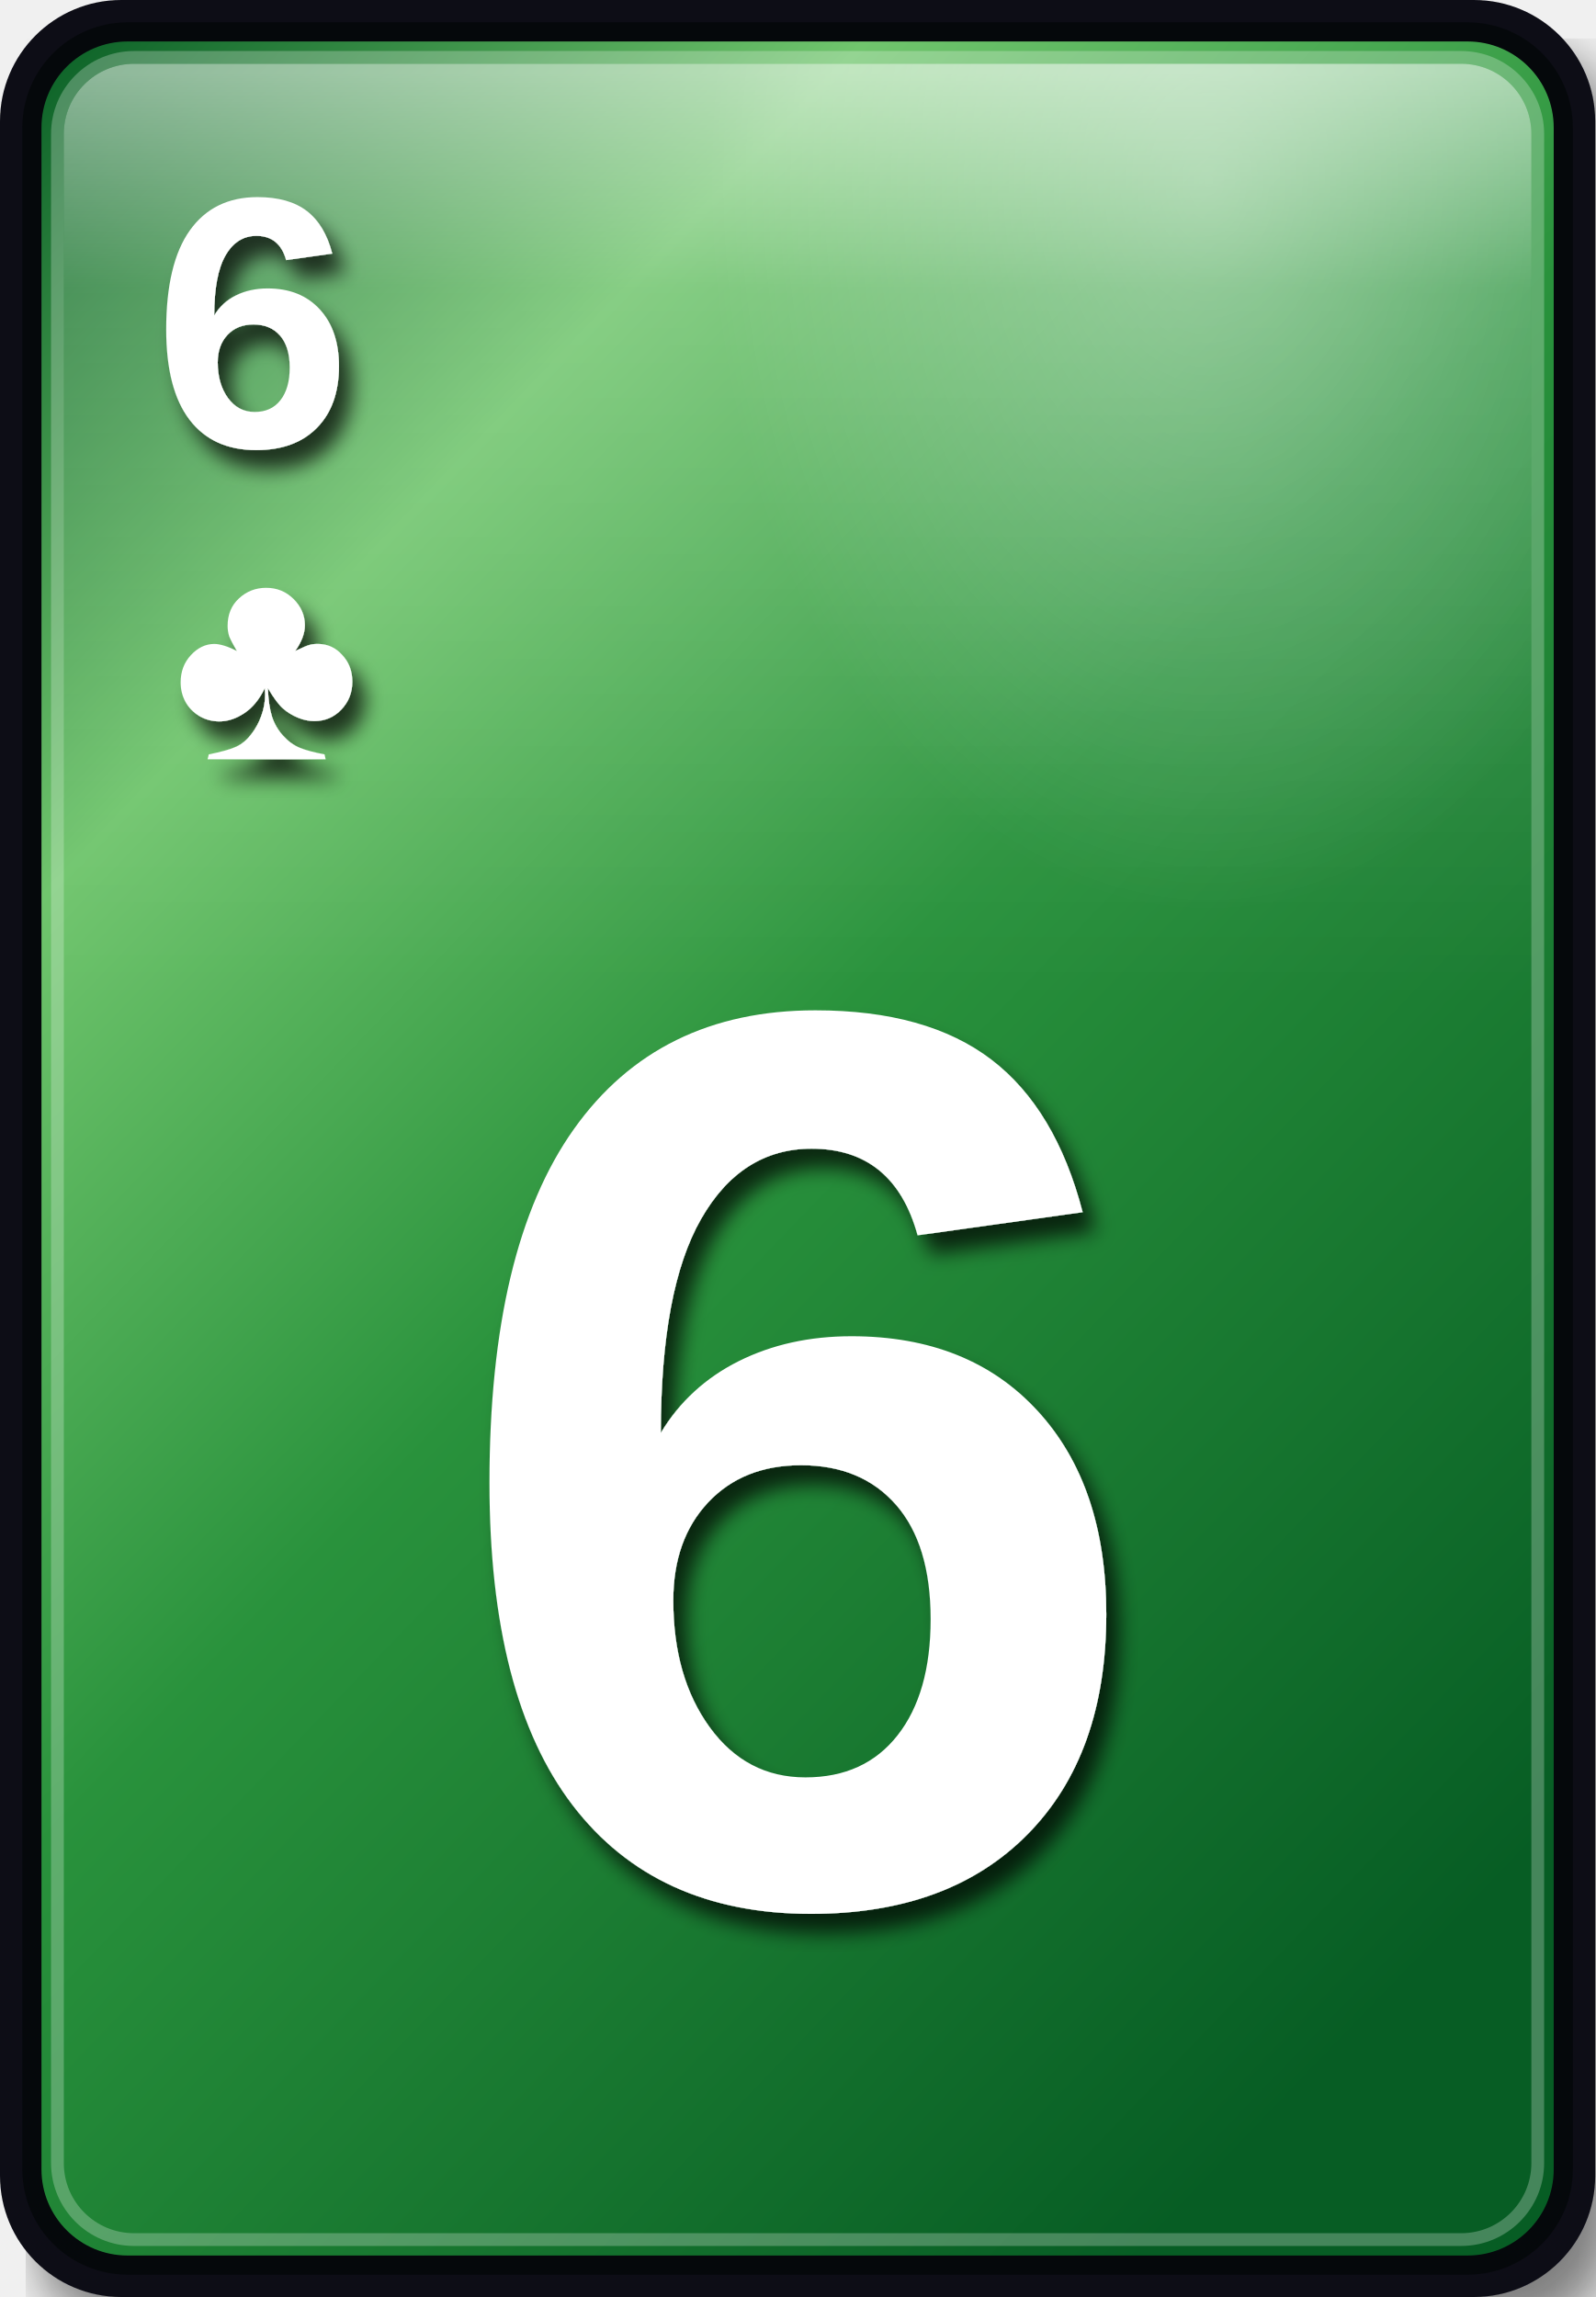
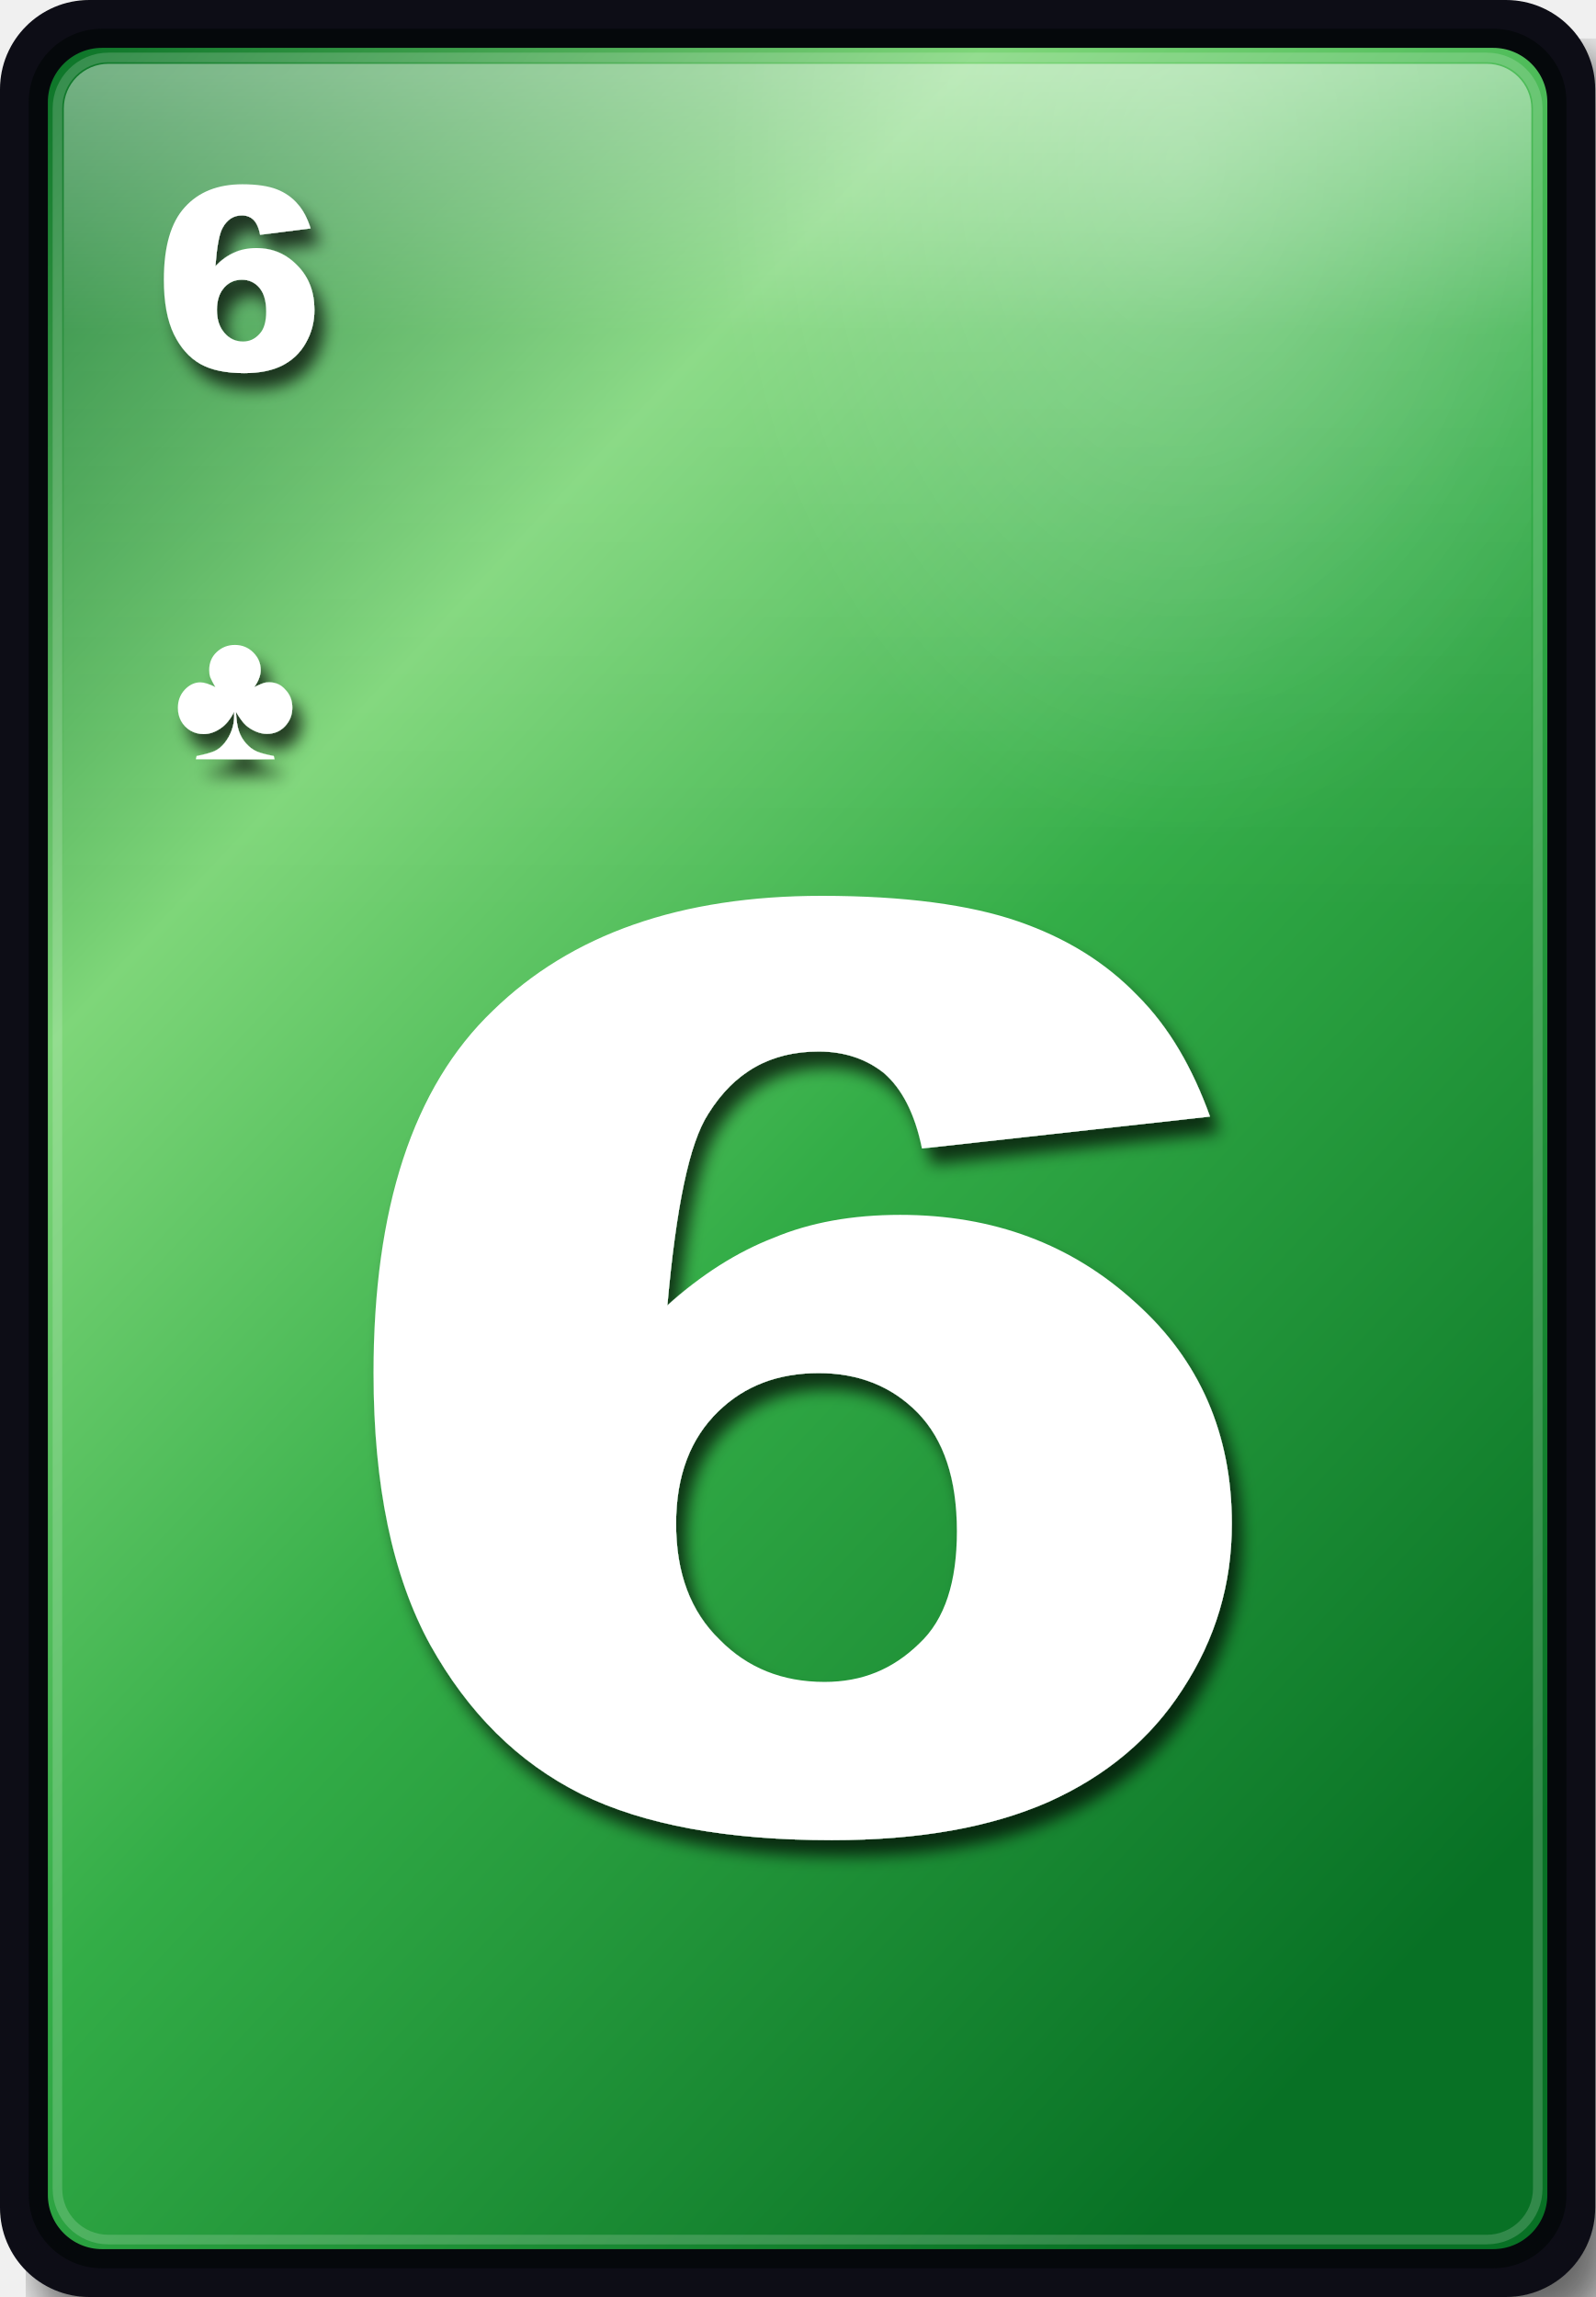
<svg xmlns="http://www.w3.org/2000/svg" viewBox="0 0 250 360">
-   <g transform="translate(0 0) scale(1)">
+   <g transform="translate(0 0) scale(1)" shape-rendering="geometricPrecision" text-rendering="geometricPrecision">
    <defs>
-       <linearGradient id="gradient-6c" x1="0" y1="0" x2="0.72" y2="1">
-         <stop stop-color="#075d24" />
-         <stop offset=".26" stop-color="#70c56d" />
-         <stop offset=".54" stop-color="#29923c" />
-         <stop offset="1" stop-color="#075d24" />
+       <linearGradient id="gradient-6c" x1="0" y1="0" x2=".72" y2="1">
+         <stop stop-color="#087125" />
+         <stop offset=".3" stop-color="#7ed679" />
+         <stop offset=".58" stop-color="#33ad47" />
+         <stop offset="1" stop-color="#087125" />
      </linearGradient>
      <linearGradient id="shine-6c" x1="0" y1="0" x2="0" y2="1">
-         <stop stop-color="#fff" stop-opacity=".52" />
-         <stop offset=".1" stop-color="#fff" stop-opacity=".16" />
-         <stop offset=".43" stop-color="#fff" stop-opacity="0" />
+         <stop stop-color="#fff" stop-opacity=".42" />
+         <stop offset=".12" stop-color="#fff" stop-opacity=".12" />
+         <stop offset=".39" stop-color="#fff" stop-opacity="0" />
      </linearGradient>
-       <radialGradient id="glow-6c" cx="78%" cy="5%" r="68%">
-         <stop stop-color="#fff" stop-opacity=".35" />
-         <stop offset=".5" stop-color="#fff" stop-opacity="0" />
+       <radialGradient id="glow-6c" cx="76%" cy="4%" r="66%">
+         <stop stop-color="#fff" stop-opacity=".22" />
+         <stop offset=".48" stop-color="#fff" stop-opacity="0" />
      </radialGradient>
-       <filter id="shadow-6c" x="-20%" y="-20%" width="140%" height="140%">
-         <feDropShadow dx="4" dy="6" stdDeviation="4" flood-color="#000" flood-opacity=".48" />
+       <filter id="shadow-6c" x="-20%" y="-20%" width="145%" height="150%">
+         <feDropShadow dx="4" dy="6" stdDeviation="4" flood-color="#000" flood-opacity=".58" />
      </filter>
-       <filter id="text-shadow-6c" x="-20%" y="-20%" width="140%" height="150%">
-         <feDropShadow dx="2" dy="3" stdDeviation="1.5" flood-color="#000" flood-opacity=".72" />
+       <filter id="text-shadow-6c" x="-25%" y="-25%" width="150%" height="155%">
+         <feDropShadow dx="1.5" dy="2.5" stdDeviation="1.2" flood-color="#000" flood-opacity=".7" />
      </filter>
    </defs>
-     <rect x="0" y="0" width="250" height="360" rx="19" fill="#0a0e14" filter="url(#shadow-6c)" />
-     <rect x="5" y="5" width="240" height="350" rx="15" fill="url(#gradient-6c)" stroke="#05080b" stroke-width="3" />
-     <rect x="9" y="9" width="232" height="342" rx="12" fill="none" stroke="#fff" stroke-opacity=".25" stroke-width="2" />
-     <rect x="10" y="10" width="230" height="340" rx="11" fill="url(#glow-6c)" />
-     <rect x="10" y="10" width="230" height="340" rx="11" fill="url(#shine-6c)" />
+     <rect x="0" y="0" width="250" height="360" rx="14" fill="#0a0e14" filter="url(#shadow-6c)" />
+     <rect x="6" y="6" width="238" height="348" rx="10" fill="url(#gradient-6c)" stroke="#05080b" stroke-width="3" />
+     <rect x="9" y="9" width="232" height="342" rx="8" fill="none" stroke="#fff" stroke-opacity=".17" stroke-width="1.5" />
+     <rect x="10" y="10" width="230" height="340" rx="7" fill="url(#glow-6c)" />
+     <rect x="10" y="10" width="230" height="340" rx="7" fill="url(#shine-6c)" />
    <g fill="#fff" filter="url(#text-shadow-6c)">
-       <text x="24" y="70" font-family="Arial Black, Arial, sans-serif" font-size="56" font-weight="900" letter-spacing="-3">6</text>
-       <text x="27" y="119" font-family="Georgia, 'Times New Roman', serif" font-size="45">♣</text>
-       <text x="125" y="298" text-anchor="middle" font-family="Arial Black, Arial, sans-serif" font-size="200" font-weight="900" letter-spacing="-7">6</text>
+       <path d="M0.617,-0.555L0.419,-0.53C0.414,-0.558 0.405,-0.577 0.393,-0.589 0.381,-0.6 0.366,-0.606 0.348,-0.606 0.315,-0.606 0.29,-0.59 0.272,-0.557 0.259,-0.534 0.25,-0.484 0.244,-0.407 0.267,-0.431 0.292,-0.449 0.317,-0.46 0.342,-0.472 0.371,-0.478 0.404,-0.478 0.468,-0.478 0.522,-0.455 0.566,-0.409 0.61,-0.364 0.632,-0.306 0.632,-0.236 0.632,-0.189 0.621,-0.146 0.598,-0.106 0.576,-0.067 0.545,-0.038 0.506,-0.018 0.466,0.002 0.417,0.012 0.357,0.012 0.285,0.012 0.228,-9.31322574615479E-10 0.185,-0.024 0.141,-0.049 0.107,-0.088 0.081,-0.141 0.055,-0.195 0.042,-0.266 0.042,-0.354 0.042,-0.483 0.069,-0.578 0.124,-0.638 0.178,-0.698 0.253,-0.728 0.35,-0.728 0.407,-0.728 0.452,-0.721 0.485,-0.708 0.518,-0.695 0.545,-0.676 0.567,-0.65 0.589,-0.625 0.605,-0.593 0.617,-0.555z M0.25,-0.236C0.25,-0.197 0.26,-0.167 0.28,-0.145 0.299,-0.123 0.323,-0.112 0.352,-0.112 0.378,-0.112 0.399,-0.122 0.417,-0.142 0.435,-0.161 0.443,-0.191 0.443,-0.23 0.443,-0.271 0.434,-0.302 0.416,-0.323 0.398,-0.344 0.375,-0.354 0.348,-0.354 0.32,-0.354 0.297,-0.344 0.279,-0.324 0.26,-0.303 0.25,-0.274 0.25,-0.236z" transform="matrix(40 0 0 40 24 58)" />
+       <text x="27" y="119" font-family="Georgia, 'Times New Roman', serif" font-size="30">♣</text>
+       <path d="M0.617,-0.555L0.419,-0.53C0.414,-0.558 0.405,-0.577 0.393,-0.589 0.381,-0.6 0.366,-0.606 0.348,-0.606 0.315,-0.606 0.29,-0.59 0.272,-0.557 0.259,-0.534 0.25,-0.484 0.244,-0.407 0.267,-0.431 0.292,-0.449 0.317,-0.46 0.342,-0.472 0.371,-0.478 0.404,-0.478 0.468,-0.478 0.522,-0.455 0.566,-0.409 0.61,-0.364 0.632,-0.306 0.632,-0.236 0.632,-0.189 0.621,-0.146 0.598,-0.106 0.576,-0.067 0.545,-0.038 0.506,-0.018 0.466,0.002 0.417,0.012 0.357,0.012 0.285,0.012 0.228,-9.31322574615479E-10 0.185,-0.024 0.141,-0.049 0.107,-0.088 0.081,-0.141 0.055,-0.195 0.042,-0.266 0.042,-0.354 0.042,-0.483 0.069,-0.578 0.124,-0.638 0.178,-0.698 0.253,-0.728 0.35,-0.728 0.407,-0.728 0.452,-0.721 0.485,-0.708 0.518,-0.695 0.545,-0.676 0.567,-0.65 0.589,-0.625 0.605,-0.593 0.617,-0.555z M0.25,-0.236C0.25,-0.197 0.26,-0.167 0.28,-0.145 0.299,-0.123 0.323,-0.112 0.352,-0.112 0.378,-0.112 0.399,-0.122 0.417,-0.142 0.435,-0.161 0.443,-0.191 0.443,-0.23 0.443,-0.271 0.434,-0.302 0.416,-0.323 0.398,-0.344 0.375,-0.354 0.348,-0.354 0.32,-0.354 0.297,-0.344 0.279,-0.324 0.26,-0.303 0.25,-0.274 0.25,-0.236z" transform="matrix(228 0 0 200 48.96289 286)" />
    </g>
  </g>
</svg>
